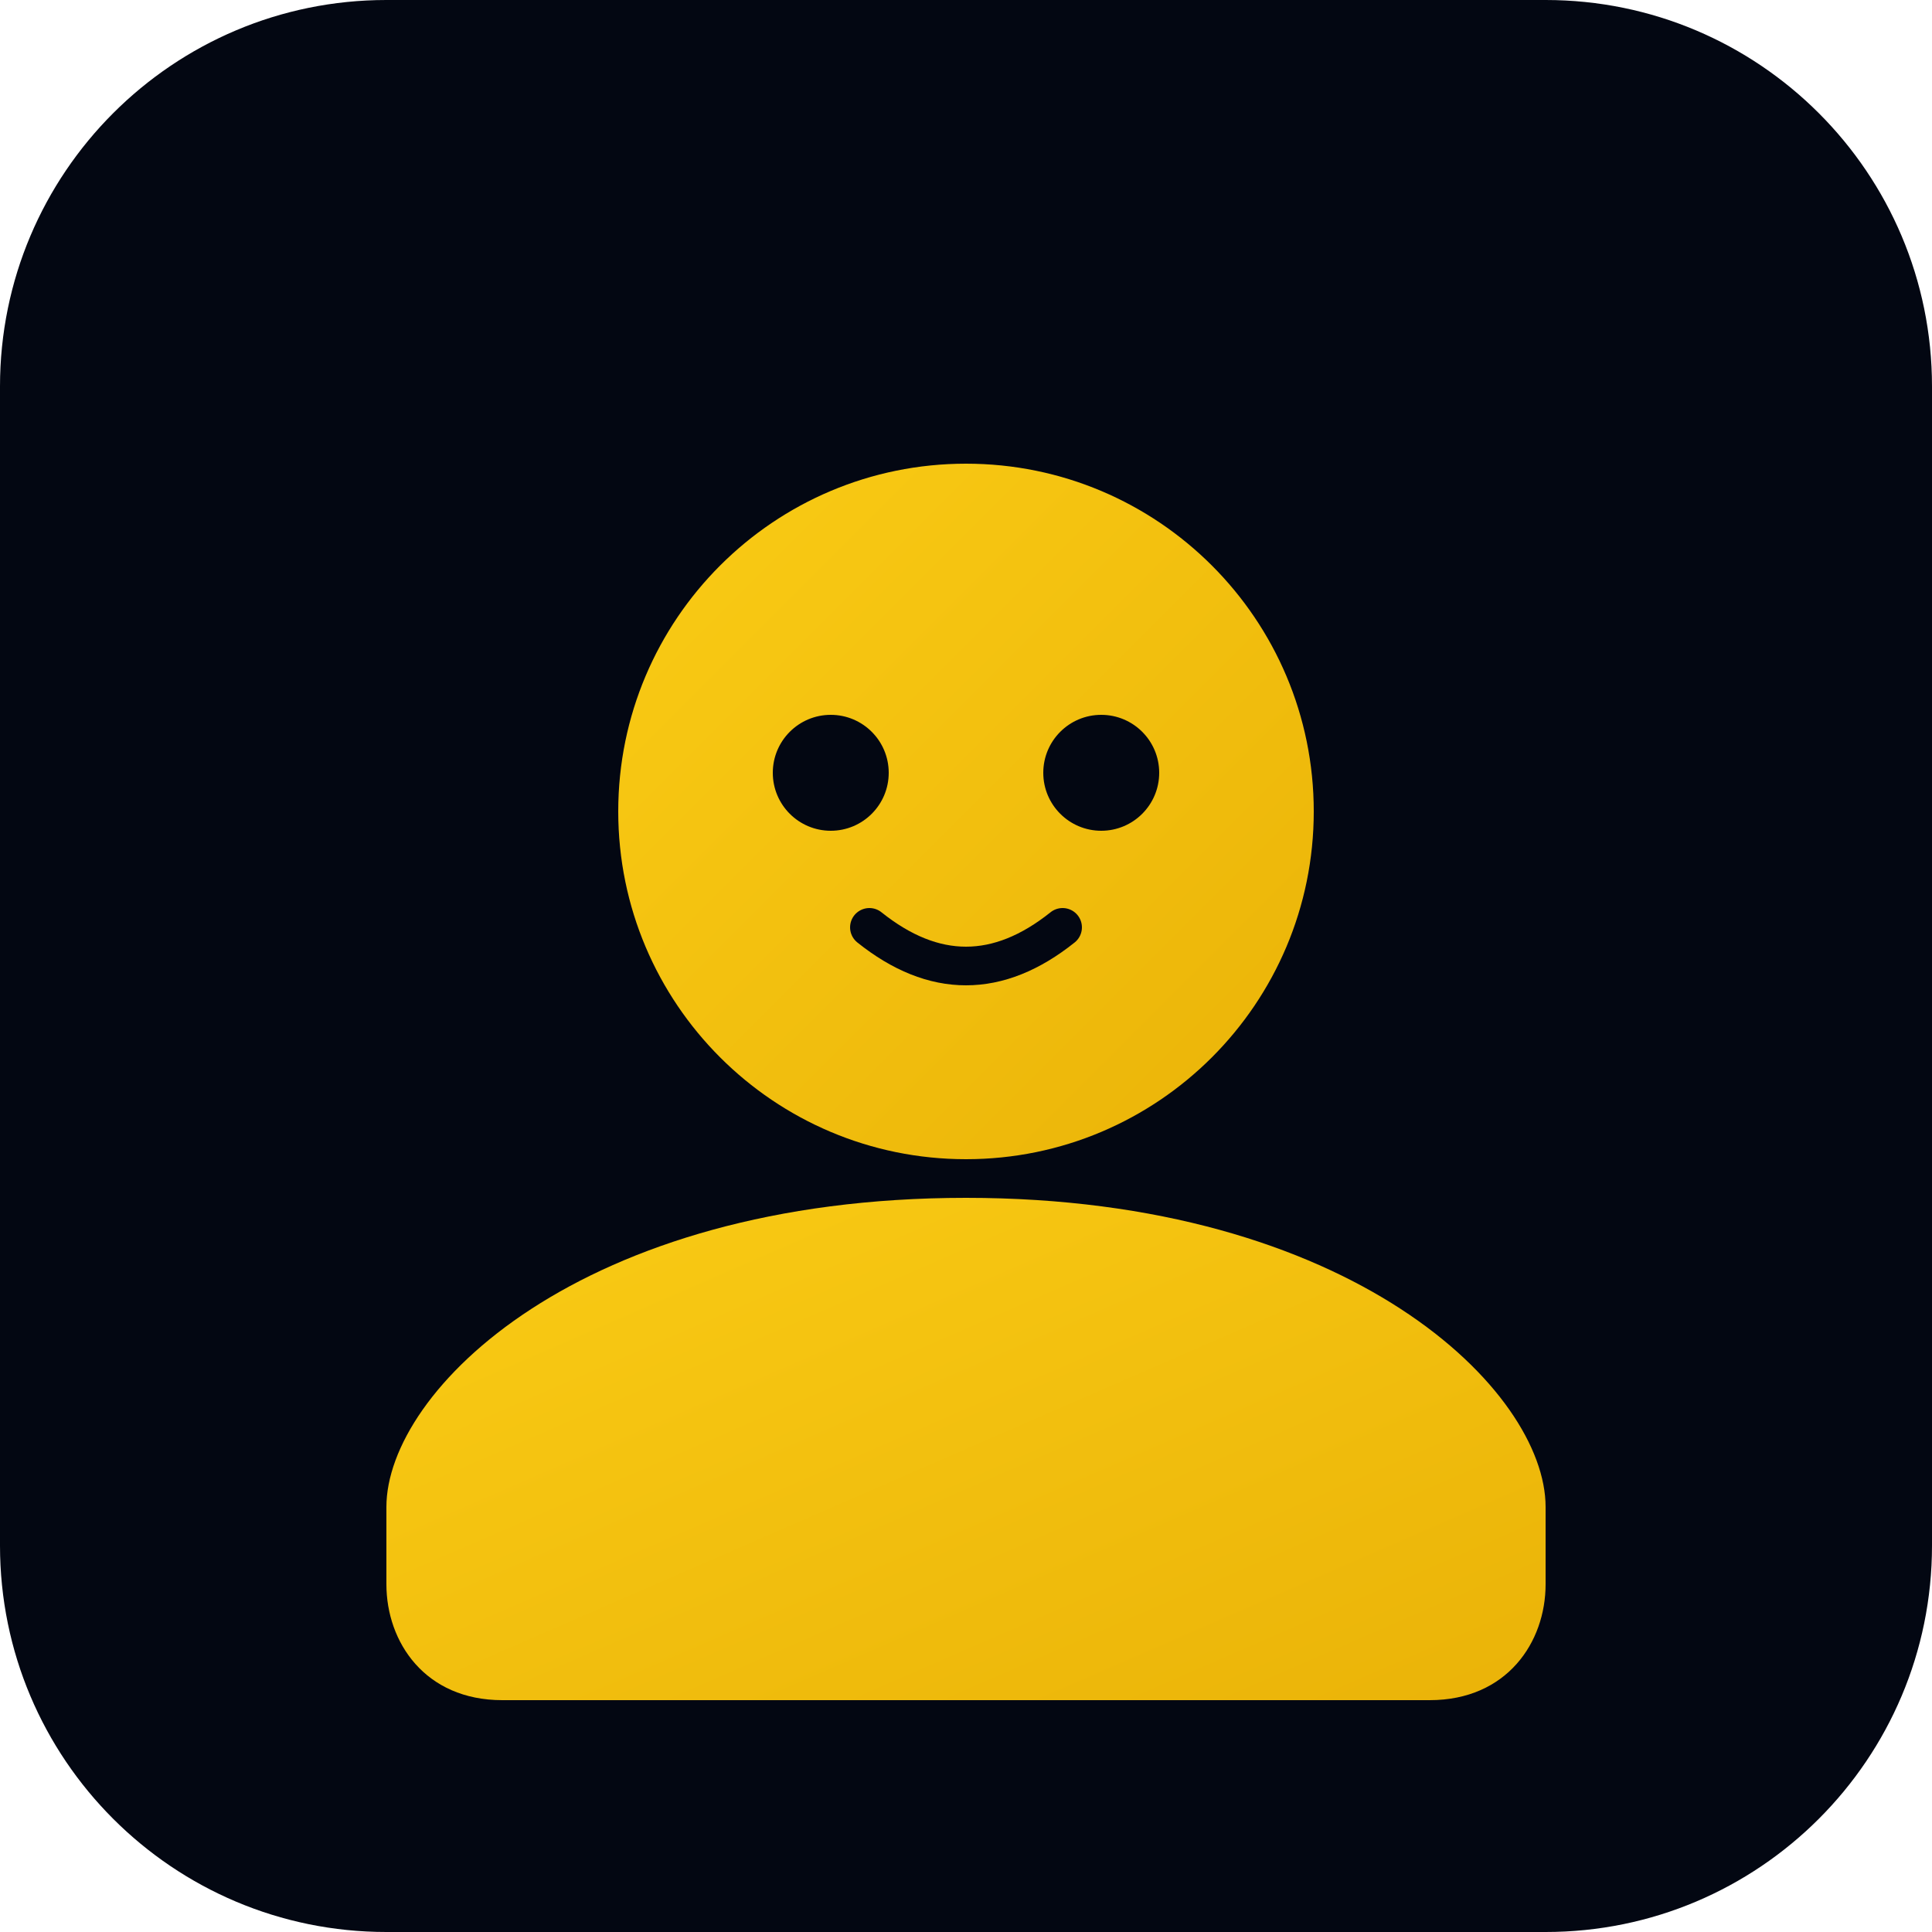
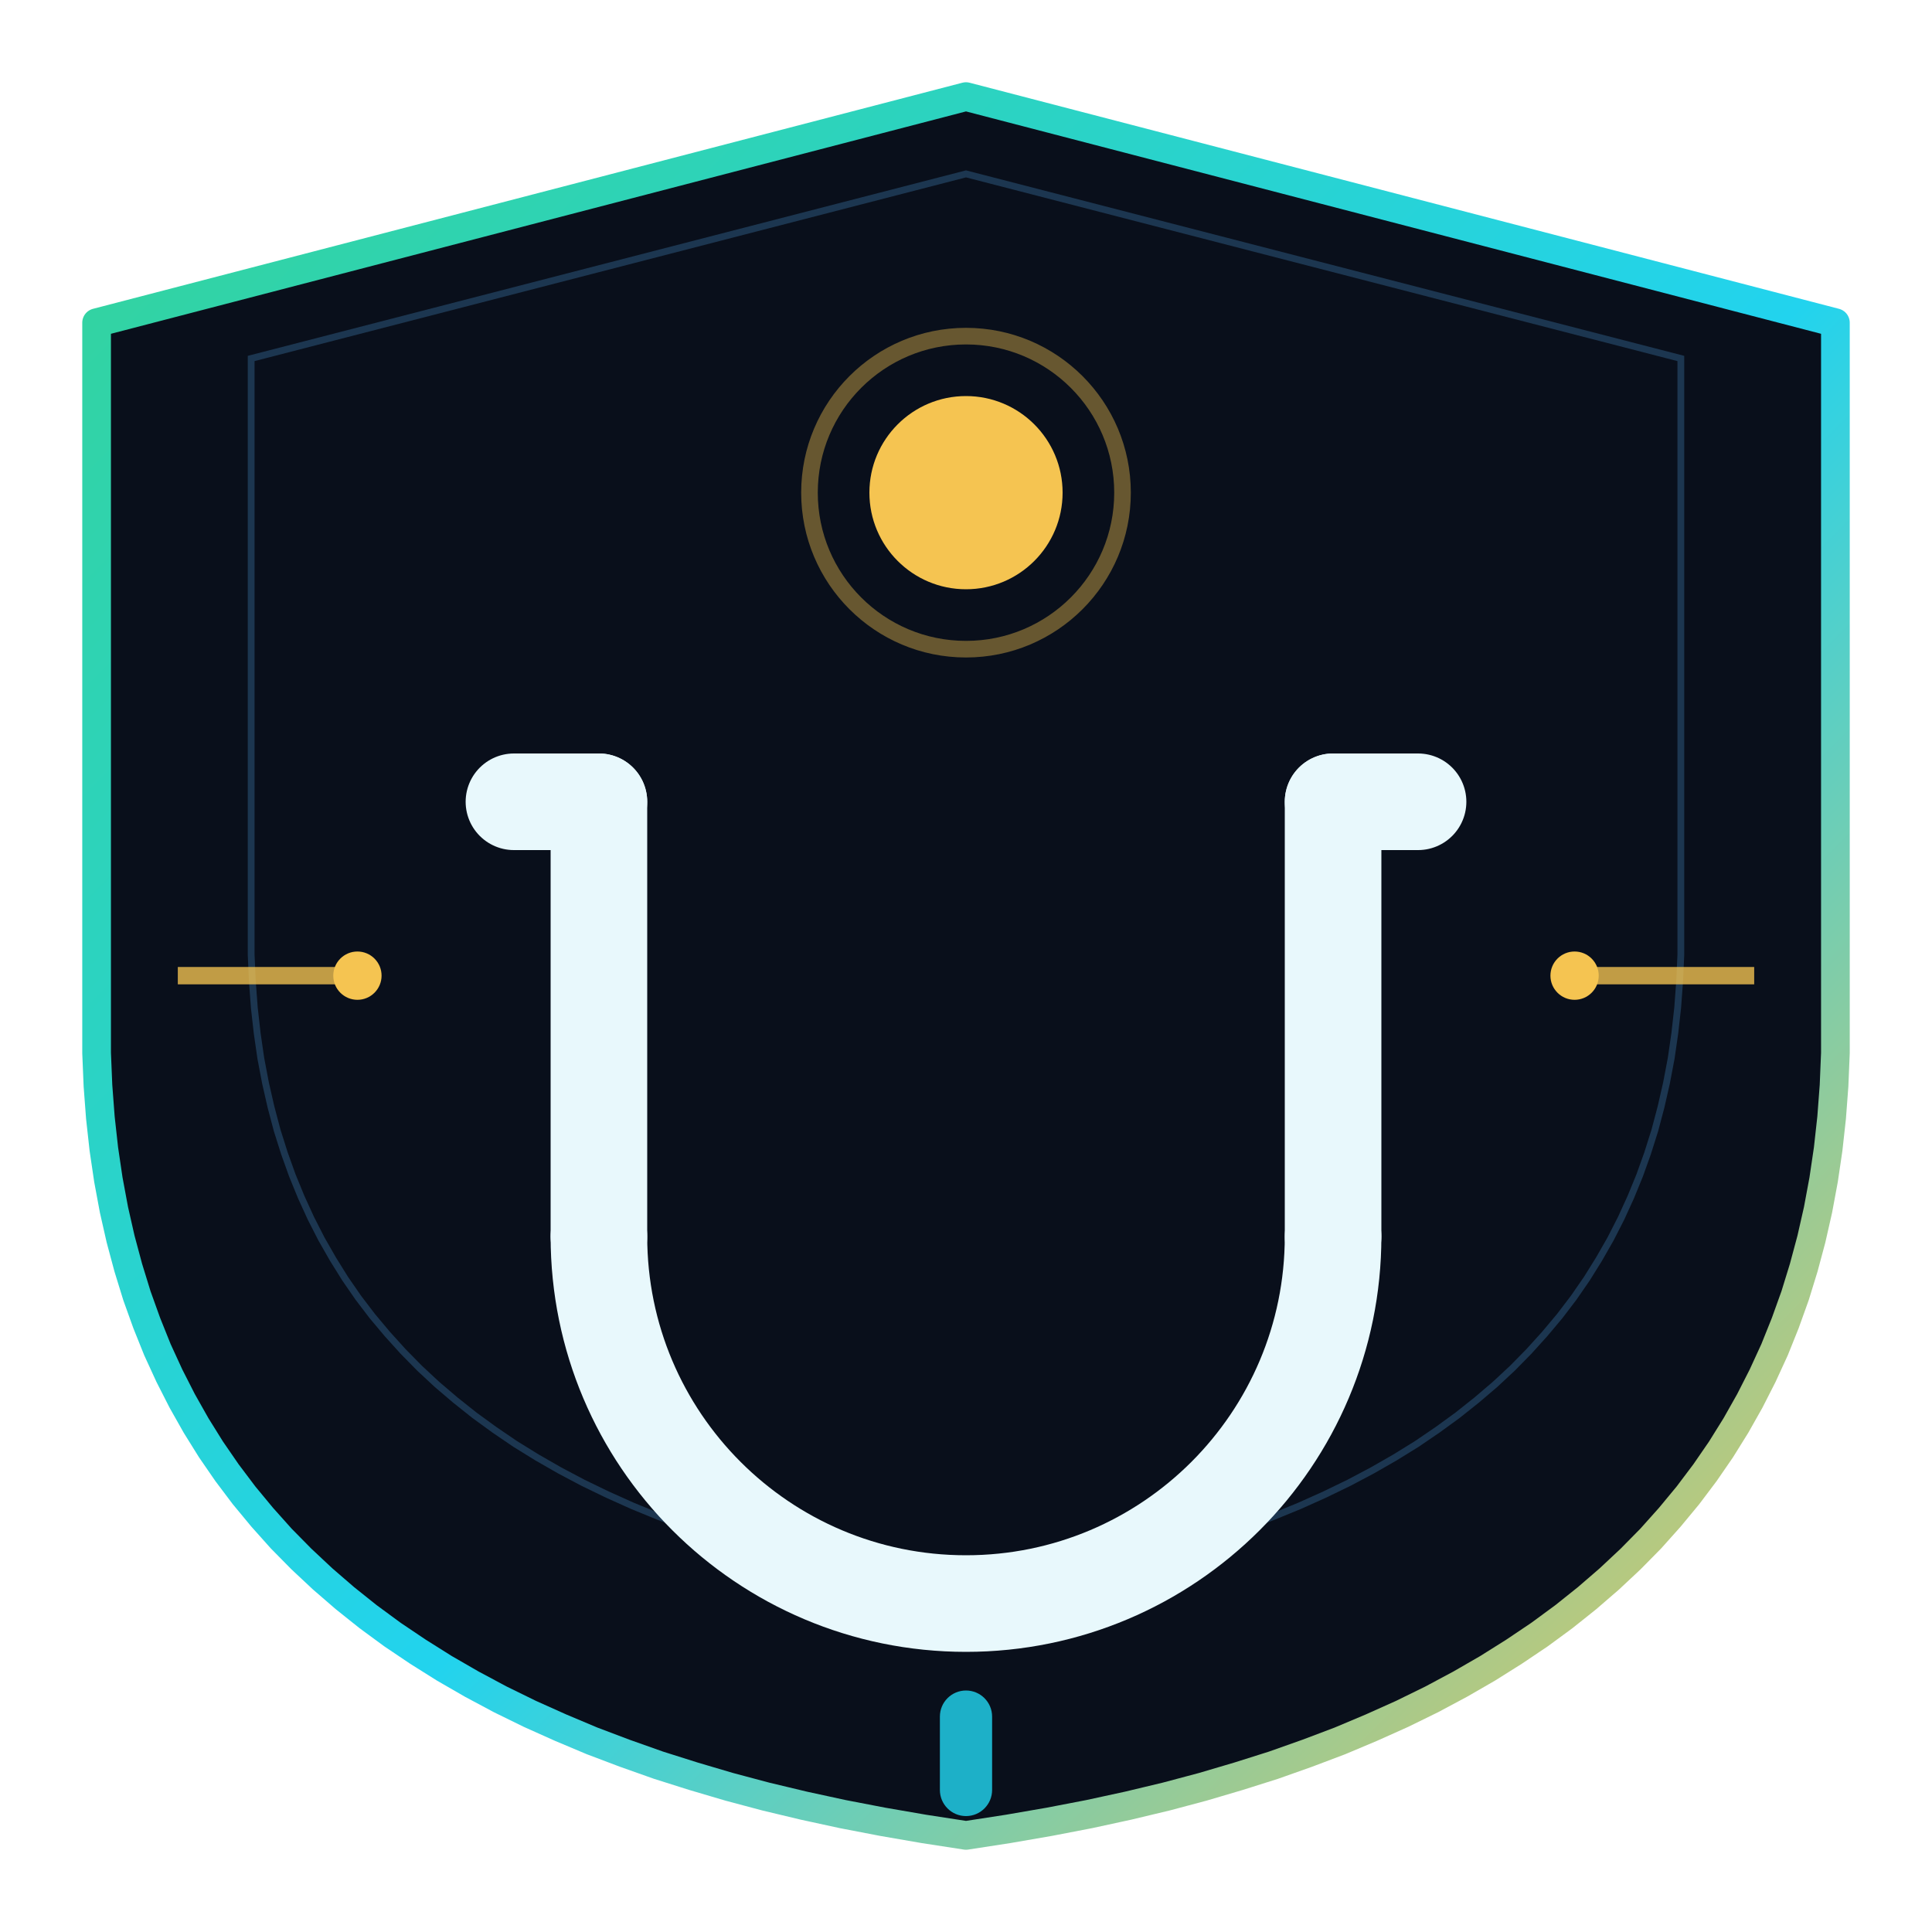
- <svg xmlns="http://www.w3.org/2000/svg" viewBox="0 0 100 100">
+ <svg xmlns="http://www.w3.org/2000/svg" viewBox="0 0 128 128" role="img" aria-label="شعار أبو نواف — Abu Nawaf Ethical Hacker">
  <defs>
-     <linearGradient id="g" x1="0%" y1="0%" x2="100%" y2="100%">
-       <stop offset="0%" style="stop-color:#facc15" />
-       <stop offset="100%" style="stop-color:#eab308" />
+     <linearGradient id="anRim" x1="0" y1="0" x2="1" y2="1">
+       <stop offset="0" stop-color="#34D399" />
+       <stop offset=".55" stop-color="#22D3EE" />
+       <stop offset="1" stop-color="#F5C451" />
    </linearGradient>
  </defs>
-   <rect width="100" height="100" rx="20" fill="#030712" />
-   <circle cx="50" cy="42" r="18" fill="url(#g)" />
-   <path d="M50 62 C30 62 20 72 20 78 L20 82 C20 85 22 88 26 88 L74 88 C78 88 80 85 80 82 L80 78 C80 72 70 62 50 62Z" fill="url(#g)" />
-   <circle cx="43" cy="40" r="3" fill="#030712" />
-   <circle cx="57" cy="40" r="3" fill="#030712" />
-   <path d="M45 48 Q50 52 55 48" stroke="#030712" stroke-width="2" fill="none" stroke-linecap="round" />
+   <path d="M64.0 6.4 L121.6 21.38 L121.6 69.76 L121.6 69.76 L121.51 71.93 L121.35 74.05 L121.12 76.13 L120.82 78.16 L120.45 80.15 L120.01 82.09 L119.5 83.99 L118.93 85.84 L118.28 87.65 L117.57 89.42 L116.78 91.14 L115.93 92.81 L115.01 94.44 L114.02 96.03 L112.96 97.57 L111.83 99.07 L110.63 100.52 L109.37 101.93 L108.03 103.29 L106.62 104.61 L105.15 105.88 L103.61 107.11 L101.99 108.3 L100.31 109.43 L98.56 110.53 L96.74 111.58 L94.85 112.59 L92.89 113.55 L90.86 114.46 L88.77 115.34 L86.6 116.16 L84.37 116.95 L82.06 117.68 L79.69 118.38 L77.25 119.03 L74.74 119.63 L72.16 120.19 L69.51 120.7 L66.79 121.17 L64.0 121.6 L61.21 121.17 L58.49 120.7 L55.84 120.19 L53.26 119.63 L50.75 119.03 L48.31 118.38 L45.94 117.68 L43.63 116.95 L41.4 116.16 L39.23 115.34 L37.14 114.46 L35.11 113.55 L33.15 112.59 L31.26 111.58 L29.44 110.53 L27.69 109.43 L26.01 108.3 L24.39 107.11 L22.85 105.88 L21.38 104.61 L19.97 103.29 L18.63 101.93 L17.37 100.52 L16.17 99.07 L15.04 97.57 L13.98 96.03 L12.99 94.44 L12.07 92.81 L11.22 91.14 L10.43 89.42 L9.72 87.65 L9.07 85.84 L8.5 83.99 L7.99 82.09 L7.55 80.15 L7.18 78.16 L6.88 76.13 L6.65 74.05 L6.49 71.93 L6.4 69.76 L6.4 21.38 Z" fill="#090F1B" stroke="url(#anRim)" stroke-width="1.9" stroke-linejoin="round" />
+   <path d="M64.0 11.52 L111.36 23.75 L111.36 63.26 L111.36 63.26 L111.28 65.03 L111.15 66.77 L110.96 68.46 L110.72 70.12 L110.41 71.75 L110.05 73.33 L109.64 74.88 L109.16 76.4 L108.63 77.88 L108.04 79.32 L107.4 80.72 L106.7 82.09 L105.94 83.42 L105.13 84.72 L104.26 85.98 L103.33 87.2 L102.34 88.38 L101.3 89.53 L100.2 90.65 L99.05 91.72 L97.83 92.76 L96.56 93.77 L95.24 94.73 L93.86 95.67 L92.42 96.56 L90.92 97.42 L89.37 98.24 L87.76 99.02 L86.09 99.77 L84.36 100.48 L82.58 101.16 L80.75 101.8 L78.85 102.4 L76.9 102.97 L74.89 103.5 L72.83 103.99 L70.71 104.45 L68.53 104.87 L66.29 105.25 L64.0 105.6 L61.71 105.25 L59.47 104.87 L57.29 104.45 L55.17 103.99 L53.11 103.5 L51.1 102.97 L49.15 102.4 L47.25 101.8 L45.42 101.16 L43.64 100.48 L41.91 99.77 L40.24 99.02 L38.63 98.24 L37.08 97.42 L35.58 96.56 L34.14 95.67 L32.76 94.73 L31.44 93.77 L30.17 92.76 L28.95 91.72 L27.8 90.65 L26.7 89.53 L25.66 88.38 L24.67 87.2 L23.74 85.98 L22.87 84.72 L22.06 83.42 L21.3 82.09 L20.6 80.72 L19.96 79.32 L19.37 77.88 L18.84 76.4 L18.36 74.88 L17.95 73.33 L17.59 71.75 L17.28 70.12 L17.04 68.46 L16.85 66.77 L16.72 65.03 L16.64 63.26 L16.64 23.75 Z" fill="none" stroke="#1C3650" stroke-width=".45" />
+   <path d="M39.68 81.92 A24.32 24.32 0 0 0 88.32 81.92" fill="none" stroke="#E8F8FC" stroke-width="6.4" stroke-linecap="round" />
+   <path d="M39.68 53.12 L39.68 81.92 M88.32 53.12 L88.32 81.92" fill="none" stroke="#E8F8FC" stroke-width="6.4" stroke-linecap="round" />
+   <path d="M34.05 53.12 L39.68 53.12 M88.32 53.12 L93.95 53.12" fill="none" stroke="#E8F8FC" stroke-width="6.4" stroke-linecap="round" />
+   <circle cx="64.0" cy="32.64" r="10.37" fill="none" stroke="#F5C451" stroke-opacity=".4" stroke-width="1.1" />
+   <circle cx="64.0" cy="32.64" r="6.4" fill="#F5C451" />
+   <path d="M116.22 64.64 H104.32" stroke="#F5C451" stroke-opacity=".78" stroke-width="1.15" />
+   <path d="M11.78 64.64 H23.68" stroke="#F5C451" stroke-opacity=".78" stroke-width="1.15" />
+   <circle cx="104.32" cy="64.64" r="1.6" fill="#F5C451" />
+   <circle cx="23.68" cy="64.64" r="1.6" fill="#F5C451" />
+   <rect x="62.27" y="112.0" width="3.46" height="8.32" rx="1.73" fill="#22D3EE" fill-opacity=".82" />
</svg>
